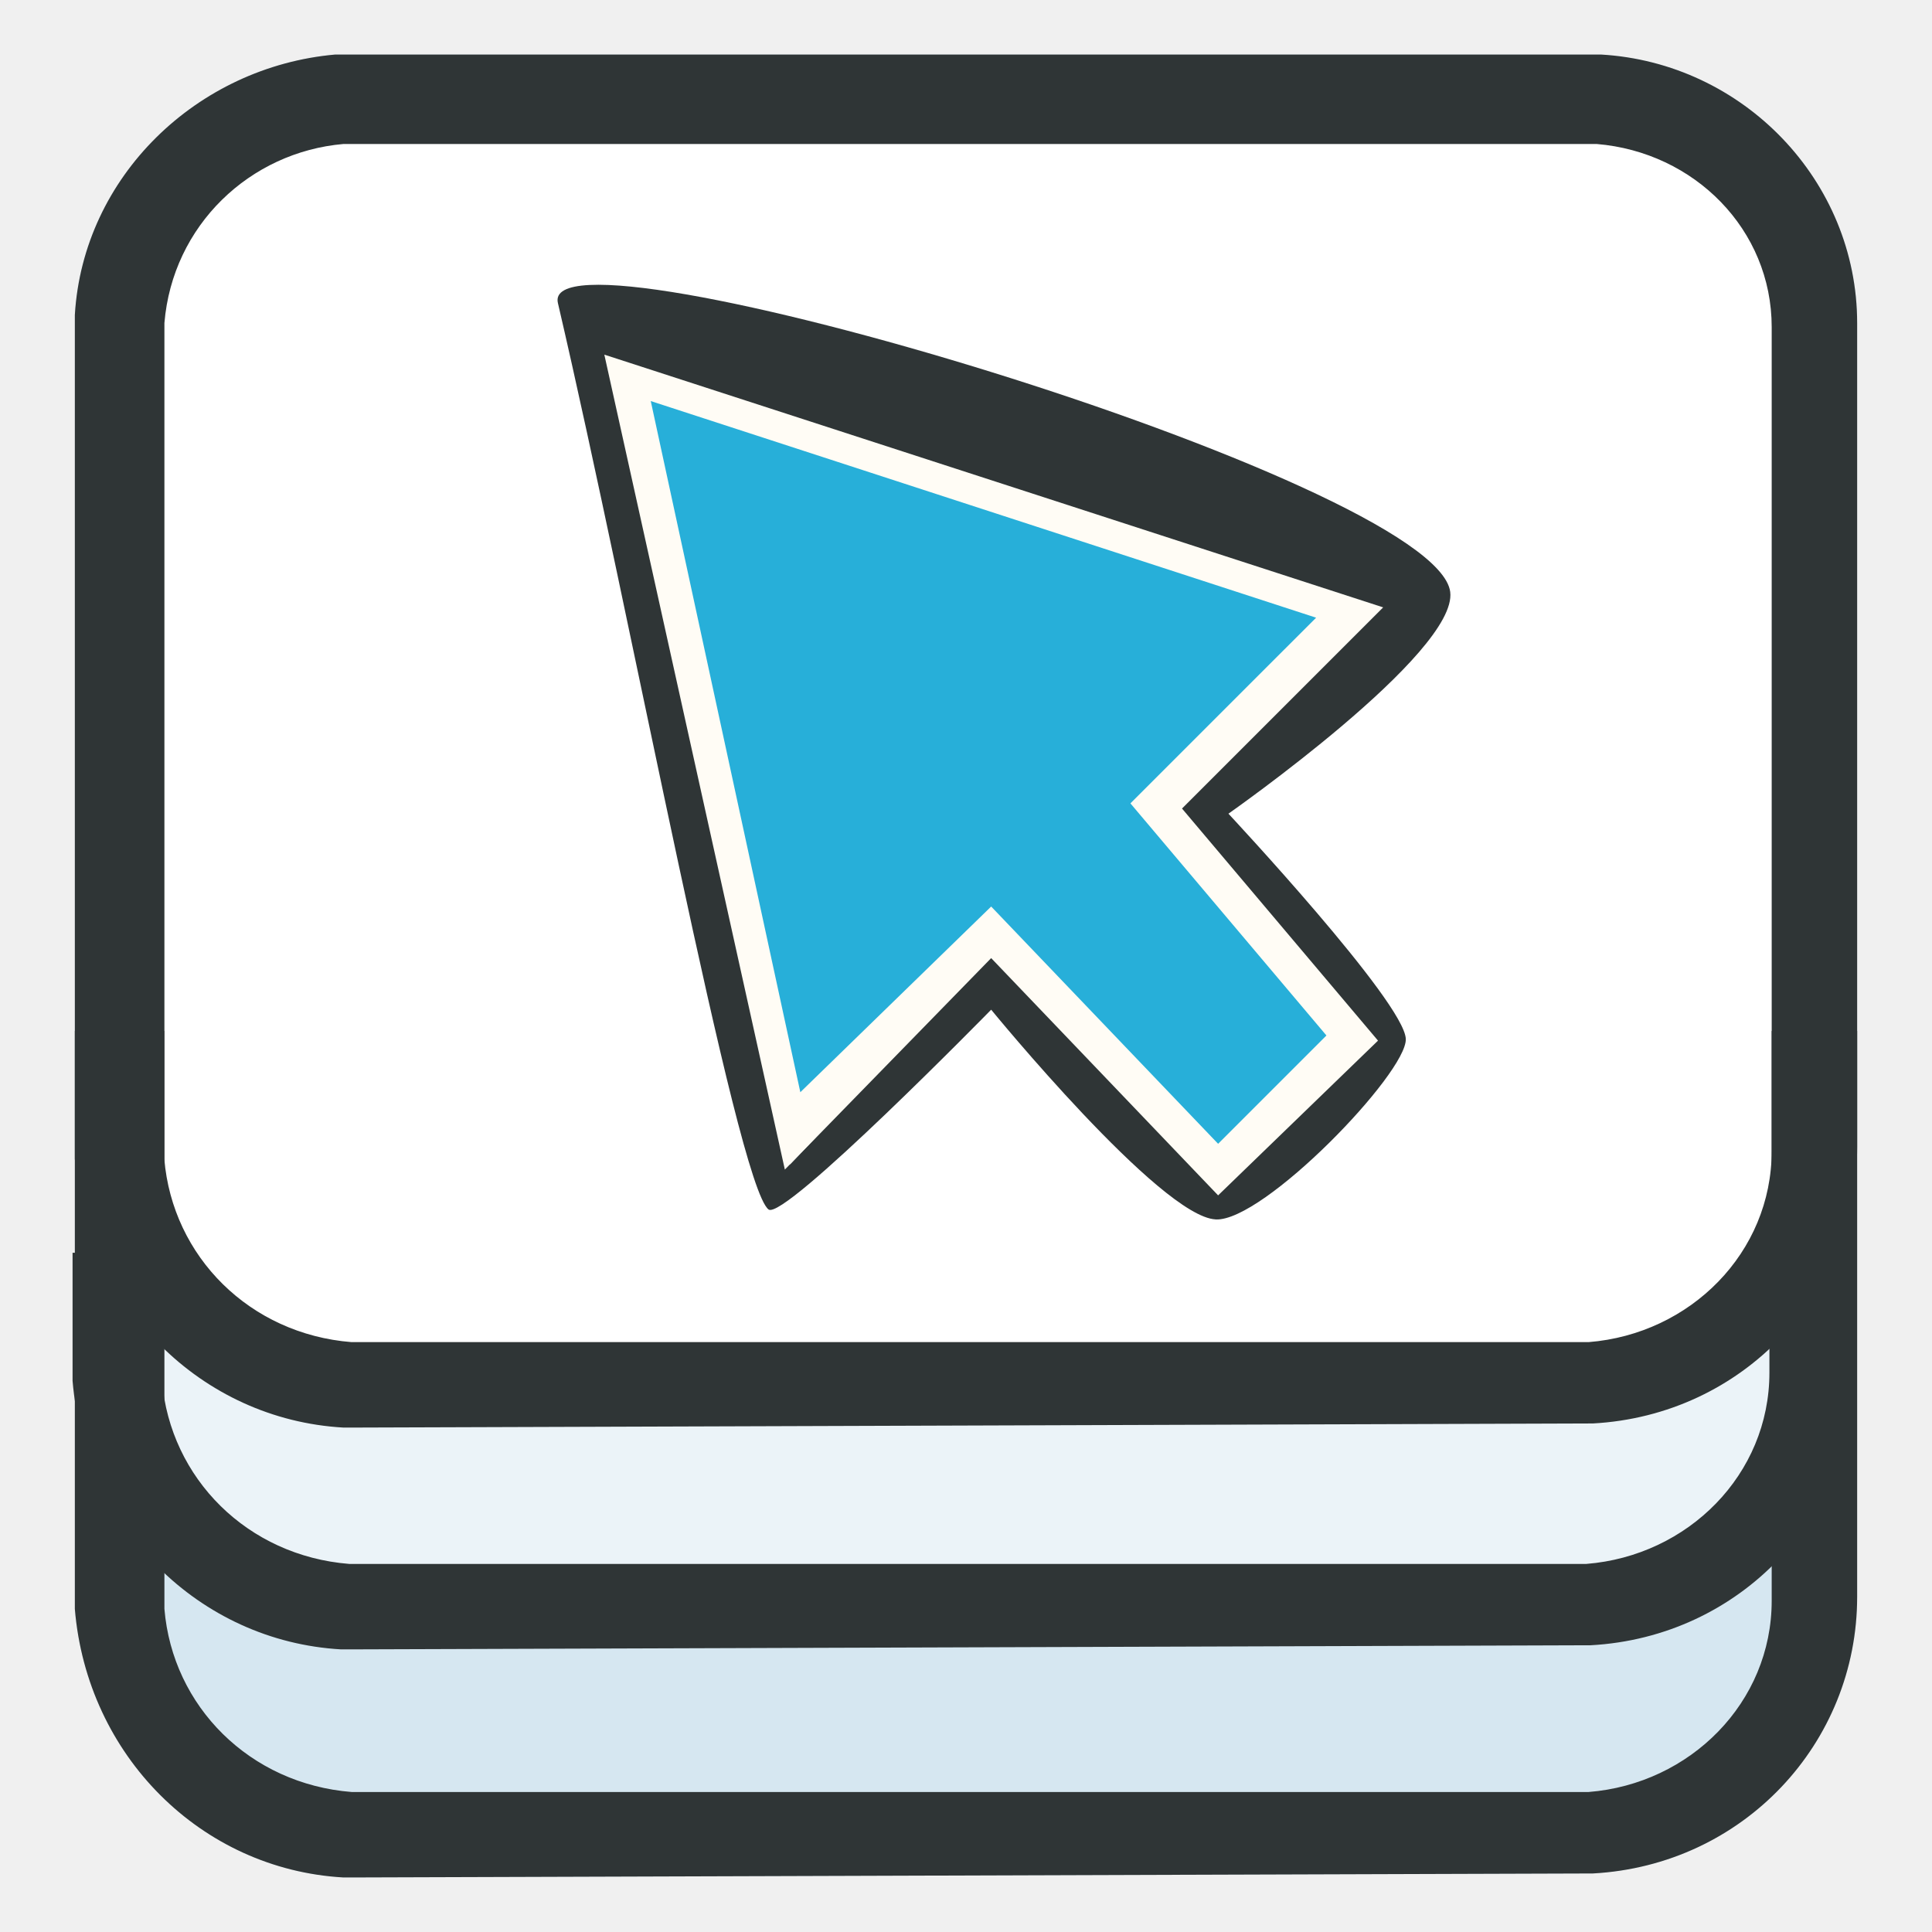
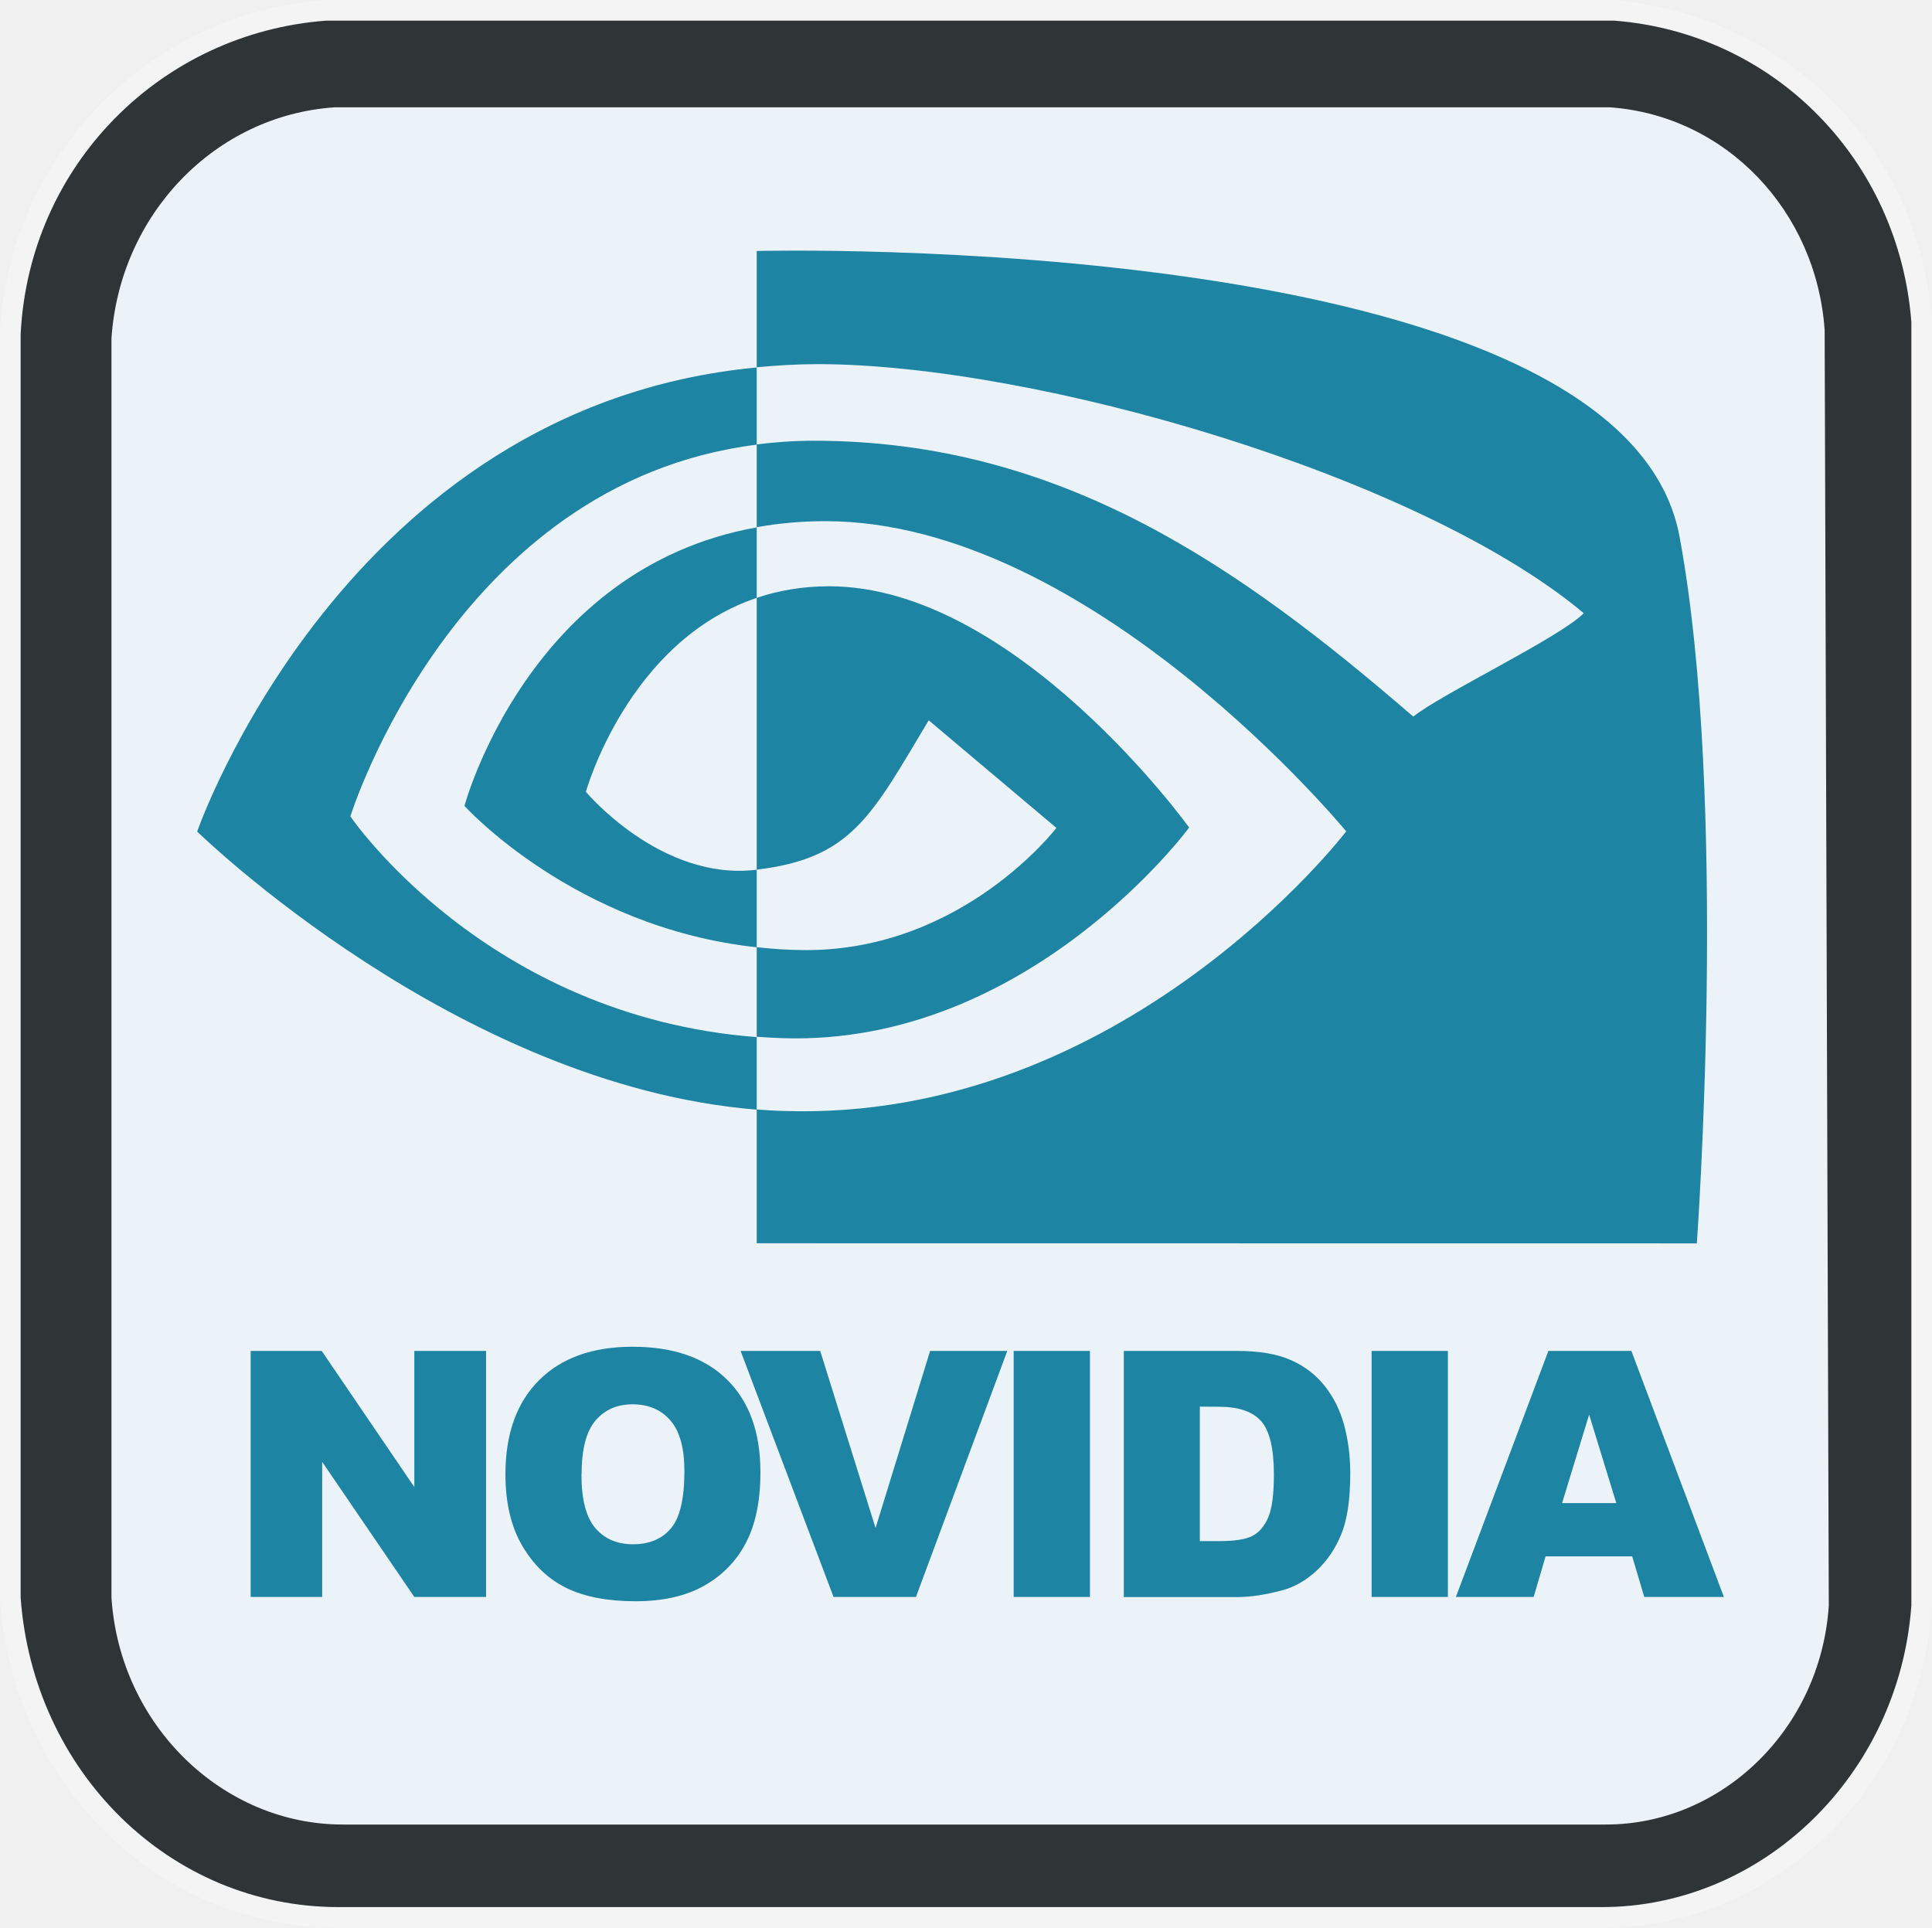
- <svg xmlns="http://www.w3.org/2000/svg" width="64" height="64" viewBox="0 0 16.933 16.933" version="1.1" id="svg1" xml:space="preserve">
-   <defs id="defs1">
-     <linearGradient id="SVGID_00000129901450951144020920000007753056098303935627_" gradientUnits="userSpaceOnUse" x1="-434.028" y1="-74.135" x2="-434.028" y2="-49.801" gradientTransform="matrix(1,0,0,-1,147.1189,-149.07)">
+ <svg xmlns="http://www.w3.org/2000/svg" xmlns:xlink="http://www.w3.org/1999/xlink" width="16.646mm" height="16.61mm" viewBox="0 0 16.646 16.61" version="1.1" id="svg5" xml:space="preserve">
+   <defs id="defs2">
+     <linearGradient id="linearGradient988">
+       <stop style="stop-color:#000000;stop-opacity:1;" offset="0" id="stop984" />
+       <stop style="stop-color:#000000;stop-opacity:0;" offset="1" id="stop986" />
+     </linearGradient>
+     <linearGradient xlink:href="#linearGradient988" id="linearGradient990" x1="-46.134" y1="88.356" x2="-20.595" y2="88.356" gradientUnits="userSpaceOnUse" />
+     <linearGradient id="SVGID_00000129901450951144020920000007753056098303935627_" gradientUnits="userSpaceOnUse" x1="-434.028" y1="-74.135" x2="-434.028" y2="-49.801" gradientTransform="matrix(1,0,0,-1,0,-121.5918)">
      <stop offset="0" style="stop-color:#27AFD9" id="stop80" />
      <stop offset="1" style="stop-color:#42BDD9" id="stop81" />
    </linearGradient>
+     <style id="style4726">.cls-1{fill:none;stroke:#020202;stroke-miterlimit:10;stroke-width:1.91px;}</style>
+     <style id="style10943">.cls-1{fill:none;}</style>
  </defs>
-   <g id="layer1">
-     <path class="st10" d="m 3.081,16.455 h -0.071 C 1.762,16.384 0.763,15.386 0.656,14.102 V 14.03 2.832 2.76 C 0.728,1.548 1.726,0.585 2.939,0.478 h 0.071 11.02 c 1.248,0.071 2.247,1.106 2.247,2.354 v 11.163 c 0,1.284 -0.999,2.354 -2.318,2.425 h -0.036 z" id="path2" style="fill:#d6e7f1;fill-opacity:1;stroke-width:0.357" />
-     <path class="st10" d="m 3.441,14.411 h -0.067 c -1.165,-0.055 -2.097,-0.826 -2.197,-1.818 v -0.055 -8.65 -0.055 c 0.067,-0.937 0.998,-1.68 2.13,-1.763 h 0.067 10.284 c 1.165,0.055 2.097,0.854 2.097,1.818 v 8.623 c 0,0.992 -0.932,1.818 -2.163,1.873 h -0.033 z" id="path19" style="fill:#ebf3f8;fill-opacity:1;stroke-width:0.357" />
-     <path class="st10" d="m 3.441,11.868 h -0.067 C 2.21,11.82 1.278,11.141 1.178,10.269 V 10.22 2.611 2.562 c 0.067,-0.824 0.998,-1.478 2.13,-1.551 h 0.067 10.284 c 1.165,0.048 2.097,0.751 2.097,1.599 v 7.585 c 0,0.872 -0.932,1.599 -2.163,1.648 h -0.033 z" id="path20" style="fill:#ffffff;fill-opacity:1;stroke-width:0.357" />
-     <path class="st2" d="m 3.081,16.455 h -0.071 C 1.762,16.384 0.763,15.386 0.656,14.102 V 14.03 2.832 2.76 C 0.728,1.548 1.726,0.585 2.939,0.478 h 0.071 11.02 c 1.248,0.071 2.247,1.106 2.247,2.354 v 11.163 c 0,1.284 -0.999,2.354 -2.318,2.425 h -0.036 z m 0,-0.749 H 13.923 c 0.892,-0.071 1.605,-0.785 1.605,-1.676 V 2.867 c 0,-0.856 -0.678,-1.534 -1.534,-1.605 H 13.959 3.01 c -0.82,0.071 -1.498,0.713 -1.569,1.569 v 0.036 11.234 c 0.071,0.856 0.749,1.534 1.641,1.605 z" id="path11" style="fill:#2f3536;stroke-width:0.357" />
-     <path id="path17" style="fill:#2f3536;stroke-width:0.357" class="st2" d="M 16.257,10.98 H 15.508 v 1.051 c 0,0.892 -0.713,1.605 -1.605,1.676 H 3.061 c -0.892,-0.071 -1.569,-0.749 -1.641,-1.605 V 10.98 H 0.636 v 1.051 0.071 c 0.107,1.284 1.106,2.283 2.354,2.354 h 0.071 l 10.842,-0.036 h 0.036 c 1.32,-0.071 2.318,-1.141 2.318,-2.425 z" />
-     <path id="path18" style="fill:#2f3536;stroke-width:0.357" class="st2" d="m 16.277,9.036 h -0.749 v 1.051 c 0,0.892 -0.713,1.605 -1.605,1.676 H 3.081 c -0.892,-0.071 -1.569,-0.749 -1.641,-1.605 V 9.036 H 0.656 v 1.051 0.071 c 0.107,1.284 1.106,2.283 2.354,2.354 h 0.071 l 10.842,-0.036 h 0.036 c 1.32,-0.071 2.318,-1.141 2.318,-2.425 z" />
-     <g id="g92" transform="matrix(0.452059,0,0,0.452059,27.26672,32.17563)" style="stroke:#000000;stroke-width:0;stroke-linejoin:round;stroke-dasharray:none;stroke-opacity:1">
-       <g id="g90" style="stroke:#000000;stroke-width:0;stroke-linejoin:round;stroke-dasharray:none;stroke-opacity:1">
-         <path class="st2" d="M -36.747,-47.534 C -37.817,-47.584 -41.1,-51.6 -41.1,-51.6 c 0,0 -4.021,4.107 -4.317,3.873 -0.623,-0.493 -2.672,-11.524 -4.083,-17.573 -0.409,-1.751 17.023,3.442 17.3,5.6 0.152,1.183 -4.3,4.3 -4.3,4.3 0,0 3.417,3.656 3.439,4.369 0.02,0.661 -2.756,3.542 -3.686,3.498 z M -41.1,-52.7 l 4.4,4.6 3,-3 -3.8,-4.4 3.9,-3.9 -14.8,-4.8 3.4,15.6 z" id="path90" style="fill:#2f3536;stroke:#000000;stroke-width:0;stroke-linejoin:round;stroke-dasharray:none;stroke-opacity:1" />
-       </g>
-       <g id="g91" style="stroke:#000000;stroke-width:0;stroke-linejoin:round;stroke-dasharray:none;stroke-opacity:1">
-         <polygon class="st21" points="-37.9,-55.5 -34.1,-59.2 -48.1,-63.8 -44.9,-49.2 -41.1,-53.1 -36.7,-48.5 -34.1,-51 " id="polygon90" style="fill:#27afd9;stroke:#000000;stroke-width:0;stroke-linejoin:round;stroke-dasharray:none;stroke-opacity:1" />
-         <path class="st22" d="m -36.7,-48 -4.4,-4.6 -4,4.1 -3.5,-15.8 15.1,4.9 -3.9,3.9 3.8,4.5 z m -4.4,-5.6 4.4,4.6 2.1,-2.1 -3.8,-4.5 3.6,-3.6 -12.9,-4.2 2.9,13.4 z" id="path91" style="fill:#fffcf5;stroke:#000000;stroke-width:0;stroke-linejoin:round;stroke-dasharray:none;stroke-opacity:1" />
-       </g>
+   <g id="layer1" transform="translate(-74.15918,-32.18473)">
+     <path class="st0" d="m 90.805,46.021 v -11.062 c -0.107,-1.494 -1.245,-2.632 -2.739,-2.774 H 76.969 c -1.529,0.107 -2.739,1.352 -2.81,2.881 v 10.884 0 c 0.107,1.601 1.352,2.845 2.917,2.845 h 10.884 c 1.494,0 2.739,-1.209 2.845,-2.774 z" id="path837" style="opacity:0.3;fill:#ffffff;stroke-width:0.356;enable-background:new" />
+     <path class="st21" d="m 74.728,35.119 v -0.071 c 0.071,-1.245 1.067,-2.241 2.276,-2.348 h 0.071 10.919 0.071 c 1.174,0.071 2.134,1.067 2.205,2.276 v 0.071 10.991 c -0.071,1.245 -1.103,2.241 -2.312,2.241 h -10.884 c -1.245,0 -2.276,-0.996 -2.383,-2.312 v -0.036 z" id="path839" style="fill:#ebf3f8;fill-opacity:1;stroke-width:0.356" />
+     <g id="g843" transform="matrix(0,0.3556824,-0.3556824,0,60.50098,4.797189)">
+       <path class="st2" d="m 85.3,-38.9 h -0.2 c -4.1,-0.2 -7.3,-3.4 -7.6,-7.4 v -0.3 -30.7 -0.2 c 0.3,-3.9 3.4,-6.9 7.3,-7.2 h 0.2 30.9 c 4.1,0.3 7.3,3.6 7.3,7.5 v 30.6 c 0,4.1 -3.3,7.4 -7.5,7.7 h -0.1 z M 85.1,-82.6 H 85 c -2.9,0.2 -5.2,2.4 -5.4,5.2 v 0.1 30.8 c 0.2,2.9 2.6,5.2 5.6,5.4 h 0.1 30.4 c 3.1,-0.2 5.5,-2.7 5.5,-5.6 v -30.6 c 0,-2.8 -2.3,-5.2 -5.3,-5.4 z" id="path841" style="fill:#2f3536" />
+     </g>
+     <path d="m 77.178,39.219 c 0,0 1.168,1.724 3.501,1.902 v 0.625 c -2.584,-0.208 -4.821,-2.396 -4.821,-2.396 0,0 1.267,-3.663 4.821,-3.999 v 0.665 c -2.608,0.328 -3.501,3.203 -3.501,3.203 z m 3.501,-1.881 v -0.609 c -1.971,0.351 -2.518,2.4 -2.518,2.4 0,0 0.946,1.048 2.518,1.218 v -0.668 c -0.001,0 -0.002,3.64e-4 -0.003,3.64e-4 -0.825,0.099 -1.469,-0.672 -1.469,-0.672 0,0 0.361,-1.297 1.472,-1.671 m 0,5.561 v -1.153 c 0.076,0.006 0.152,0.011 0.228,0.013 2.938,0.099 4.851,-2.409 4.851,-2.409 0,0 -2.198,-2.673 -4.488,-2.673 -0.21,0 -0.406,0.019 -0.591,0.052 v -0.713 c 0.163,-0.021 0.328,-0.032 0.492,-0.032 2.131,0 3.672,1.088 5.165,2.377 0.247,-0.198 1.26,-0.68 1.469,-0.891 -1.419,-1.188 -4.726,-2.146 -6.601,-2.146 -0.181,0 -0.354,0.011 -0.525,0.027 v -1.002 c 0,0 7.459,-0.194 7.951,2.461 0.425,2.289 0.149,6.09 0.149,6.09 z m 0,-2.551 v 0.772 c 0.075,0.005 0.151,0.009 0.228,0.012 2.112,0.066 3.498,-1.815 3.498,-1.815 0,0 -1.497,-2.079 -3.102,-2.079 -0.231,0 -0.438,0.037 -0.624,0.1 v 2.342 c 0.822,-0.099 0.988,-0.463 1.482,-1.287 l 1.1,0.927 c 0,0 -0.803,1.053 -2.156,1.053 -0.147,5.4e-5 -0.288,-0.01 -0.426,-0.025" fill="#77b900" id="path865" style="fill:#1d84a4;fill-opacity:1;stroke-width:0.052" />
+     <g aria-label="NOVIDIA" id="text1560" style="font-size:2.962px;font-family:'Ashbury TR';-inkscape-font-specification:'Ashbury TR';letter-spacing:-0.187px;fill:#1d84a4;stroke-width:0.247">
+       <path d="m 76.319,43.825 h 0.612 l 0.798,1.173 v -1.173 h 0.618 v 2.12 h -0.618 l -0.794,-1.164 v 1.164 h -0.616 z" style="font-family:'Arial Black';-inkscape-font-specification:'Arial Black, '" id="path413" />
+       <path d="m 78.514,44.887 q 0,-0.519 0.289,-0.809 0.289,-0.289 0.806,-0.289 0.529,0 0.816,0.285 0.286,0.283 0.286,0.796 0,0.372 -0.126,0.61 -0.124,0.237 -0.362,0.37 -0.236,0.132 -0.589,0.132 -0.359,0 -0.594,-0.114 -0.234,-0.114 -0.38,-0.362 -0.146,-0.247 -0.146,-0.619 z m 0.655,0.003 q 0,0.321 0.119,0.461 0.12,0.14 0.325,0.14 0.211,0 0.327,-0.137 0.116,-0.137 0.116,-0.493 0,-0.299 -0.121,-0.437 -0.12,-0.139 -0.327,-0.139 -0.198,0 -0.318,0.14 -0.12,0.14 -0.12,0.464 z" style="font-family:'Arial Black';-inkscape-font-specification:'Arial Black, '" id="path415" />
+       <path d="m 80.54,43.825 h 0.686 l 0.477,1.526 0.47,-1.526 h 0.665 l -0.787,2.12 h -0.71 z" style="font-family:'Arial Black';-inkscape-font-specification:'Arial Black, '" id="path417" />
+       <path d="m 82.893,43.825 h 0.657 v 2.12 h -0.657 z" style="font-family:'Arial Black';-inkscape-font-specification:'Arial Black, '" id="path419" />
+       <path d="m 83.842,43.825 h 0.973 q 0.288,0 0.464,0.078 0.178,0.078 0.294,0.224 0.116,0.146 0.168,0.34 0.052,0.194 0.052,0.411 0,0.34 -0.078,0.528 -0.077,0.187 -0.214,0.314 -0.137,0.126 -0.295,0.168 -0.216,0.058 -0.391,0.058 h -0.973 z m 0.655,0.48 v 1.159 h 0.161 q 0.205,0 0.292,-0.045 0.087,-0.046 0.136,-0.159 0.049,-0.114 0.049,-0.369 0,-0.337 -0.11,-0.461 -0.11,-0.124 -0.364,-0.124 z" style="font-family:'Arial Black';-inkscape-font-specification:'Arial Black, '" id="path421" />
+       <path d="m 85.977,43.825 h 0.657 v 2.12 h -0.657 z" style="font-family:'Arial Black';-inkscape-font-specification:'Arial Black, '" id="path423" />
+       <path d="m 88.222,45.595 h -0.746 l -0.103,0.35 h -0.67 l 0.797,-2.12 h 0.715 l 0.797,2.12 h -0.686 z m -0.137,-0.459 -0.234,-0.762 -0.233,0.762 z" style="font-family:'Arial Black';-inkscape-font-specification:'Arial Black, '" id="path425" />
    </g>
  </g>
</svg>
